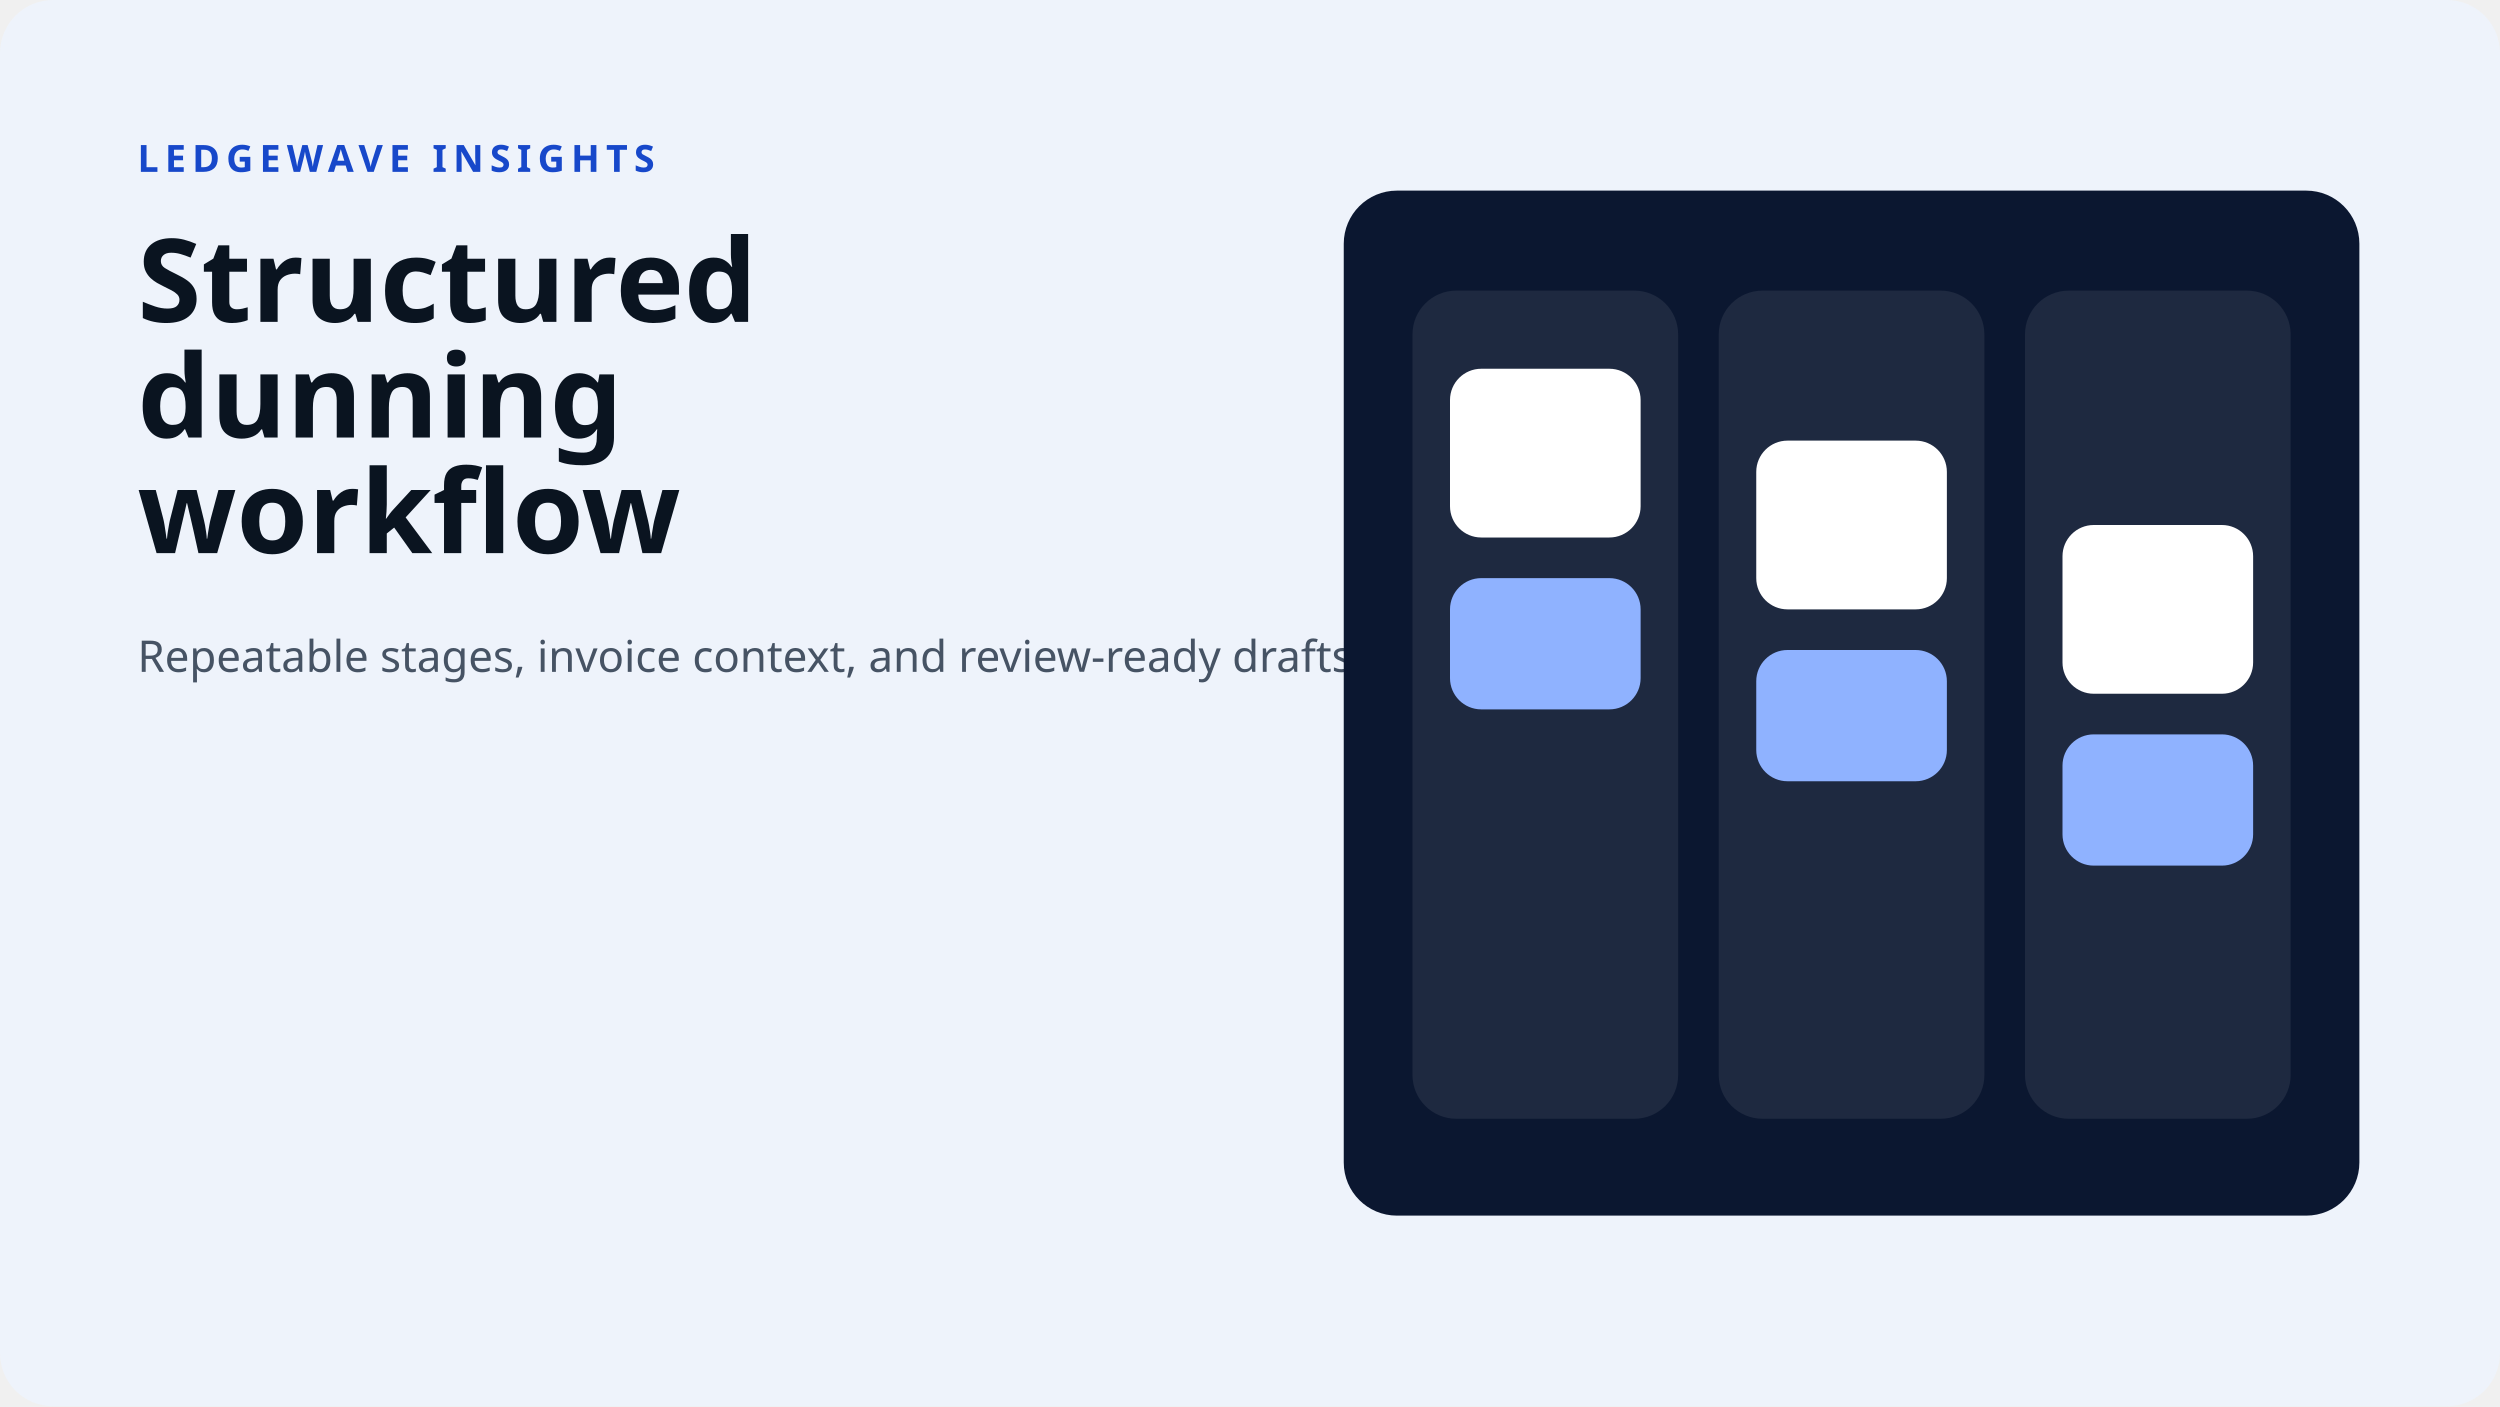
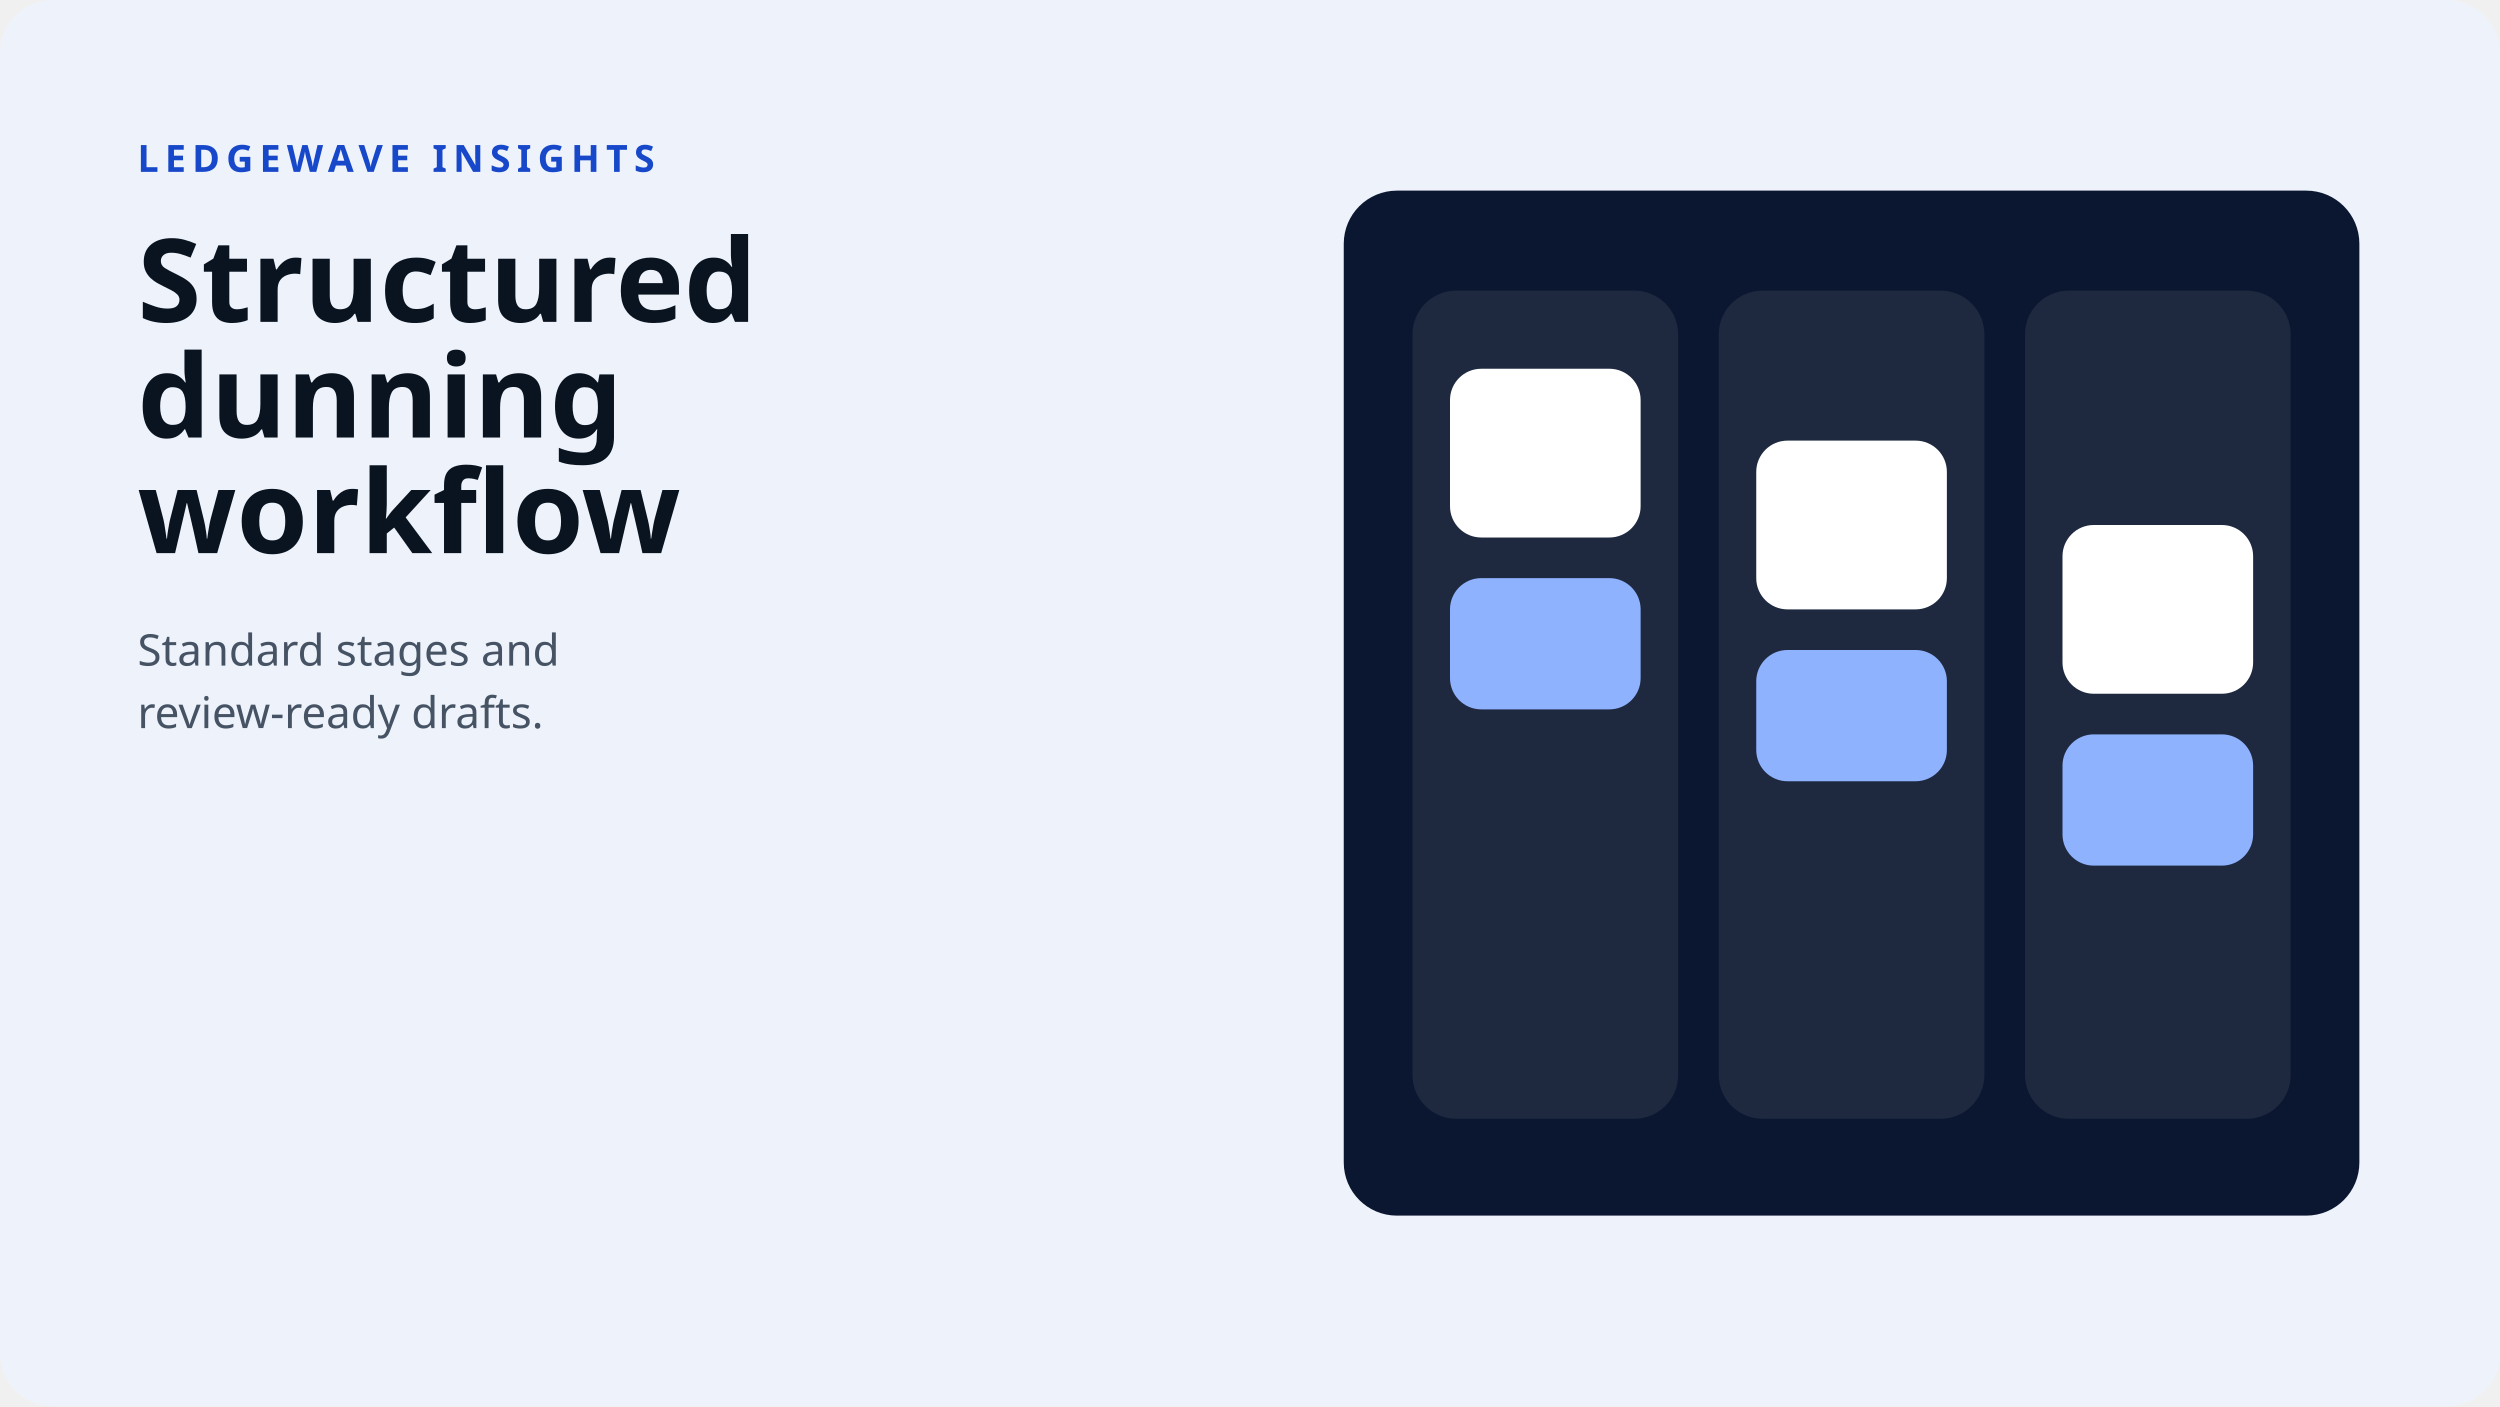
<svg xmlns="http://www.w3.org/2000/svg" viewBox="0 0 1600 900" width="1600" height="900" role="img" aria-labelledby="title desc">
  <rect width="1600" height="900" rx="34" fill="#eef3fb" />
  <text x="88" y="110" fill="#1748ca" font-family="Space Grotesk, Segoe UI, sans-serif" font-size="24" font-weight="700" letter-spacing="4">LEDGEWAVE INSIGHTS</text>
  <text x="88" y="206" fill="#0a1420" font-family="Space Grotesk, Segoe UI, sans-serif" font-size="74" font-weight="700">Structured</text>
  <text x="88" y="280" fill="#0a1420" font-family="Space Grotesk, Segoe UI, sans-serif" font-size="74" font-weight="700">dunning</text>
  <text x="88" y="354" fill="#0a1420" font-family="Space Grotesk, Segoe UI, sans-serif" font-size="74" font-weight="700">workflow</text>
-   <text x="88" y="430" fill="#465364" font-family="Manrope, Segoe UI, sans-serif" font-size="28">Repeatable stages, invoice context, and review-ready drafts instead of ad hoc follow-up.</text>
+   <text x="88" y="426" fill="#465364" font-family="Manrope, Segoe UI, sans-serif" font-size="28">Standard stages and</text>
+   <text x="88" y="466" fill="#465364" font-family="Manrope, Segoe UI, sans-serif" font-size="28">review-ready drafts.</text>
  <g transform="translate(860 122)">
    <rect width="650" height="656" rx="34" fill="#0b1730" />
    <rect x="44" y="64" width="170" height="530" rx="28" fill="rgba(255,255,255,0.08)" />
    <rect x="240" y="64" width="170" height="530" rx="28" fill="rgba(255,255,255,0.08)" />
    <rect x="436" y="64" width="170" height="530" rx="28" fill="rgba(255,255,255,0.08)" />
    <g fill="#ffffff">
      <rect x="68" y="114" width="122" height="108" rx="20" />
      <rect x="264" y="160" width="122" height="108" rx="20" />
      <rect x="460" y="214" width="122" height="108" rx="20" />
    </g>
    <g fill="#8fb2ff">
      <rect x="68" y="248" width="122" height="84" rx="20" />
      <rect x="264" y="294" width="122" height="84" rx="20" />
      <rect x="460" y="348" width="122" height="84" rx="20" />
    </g>
  </g>
</svg>
